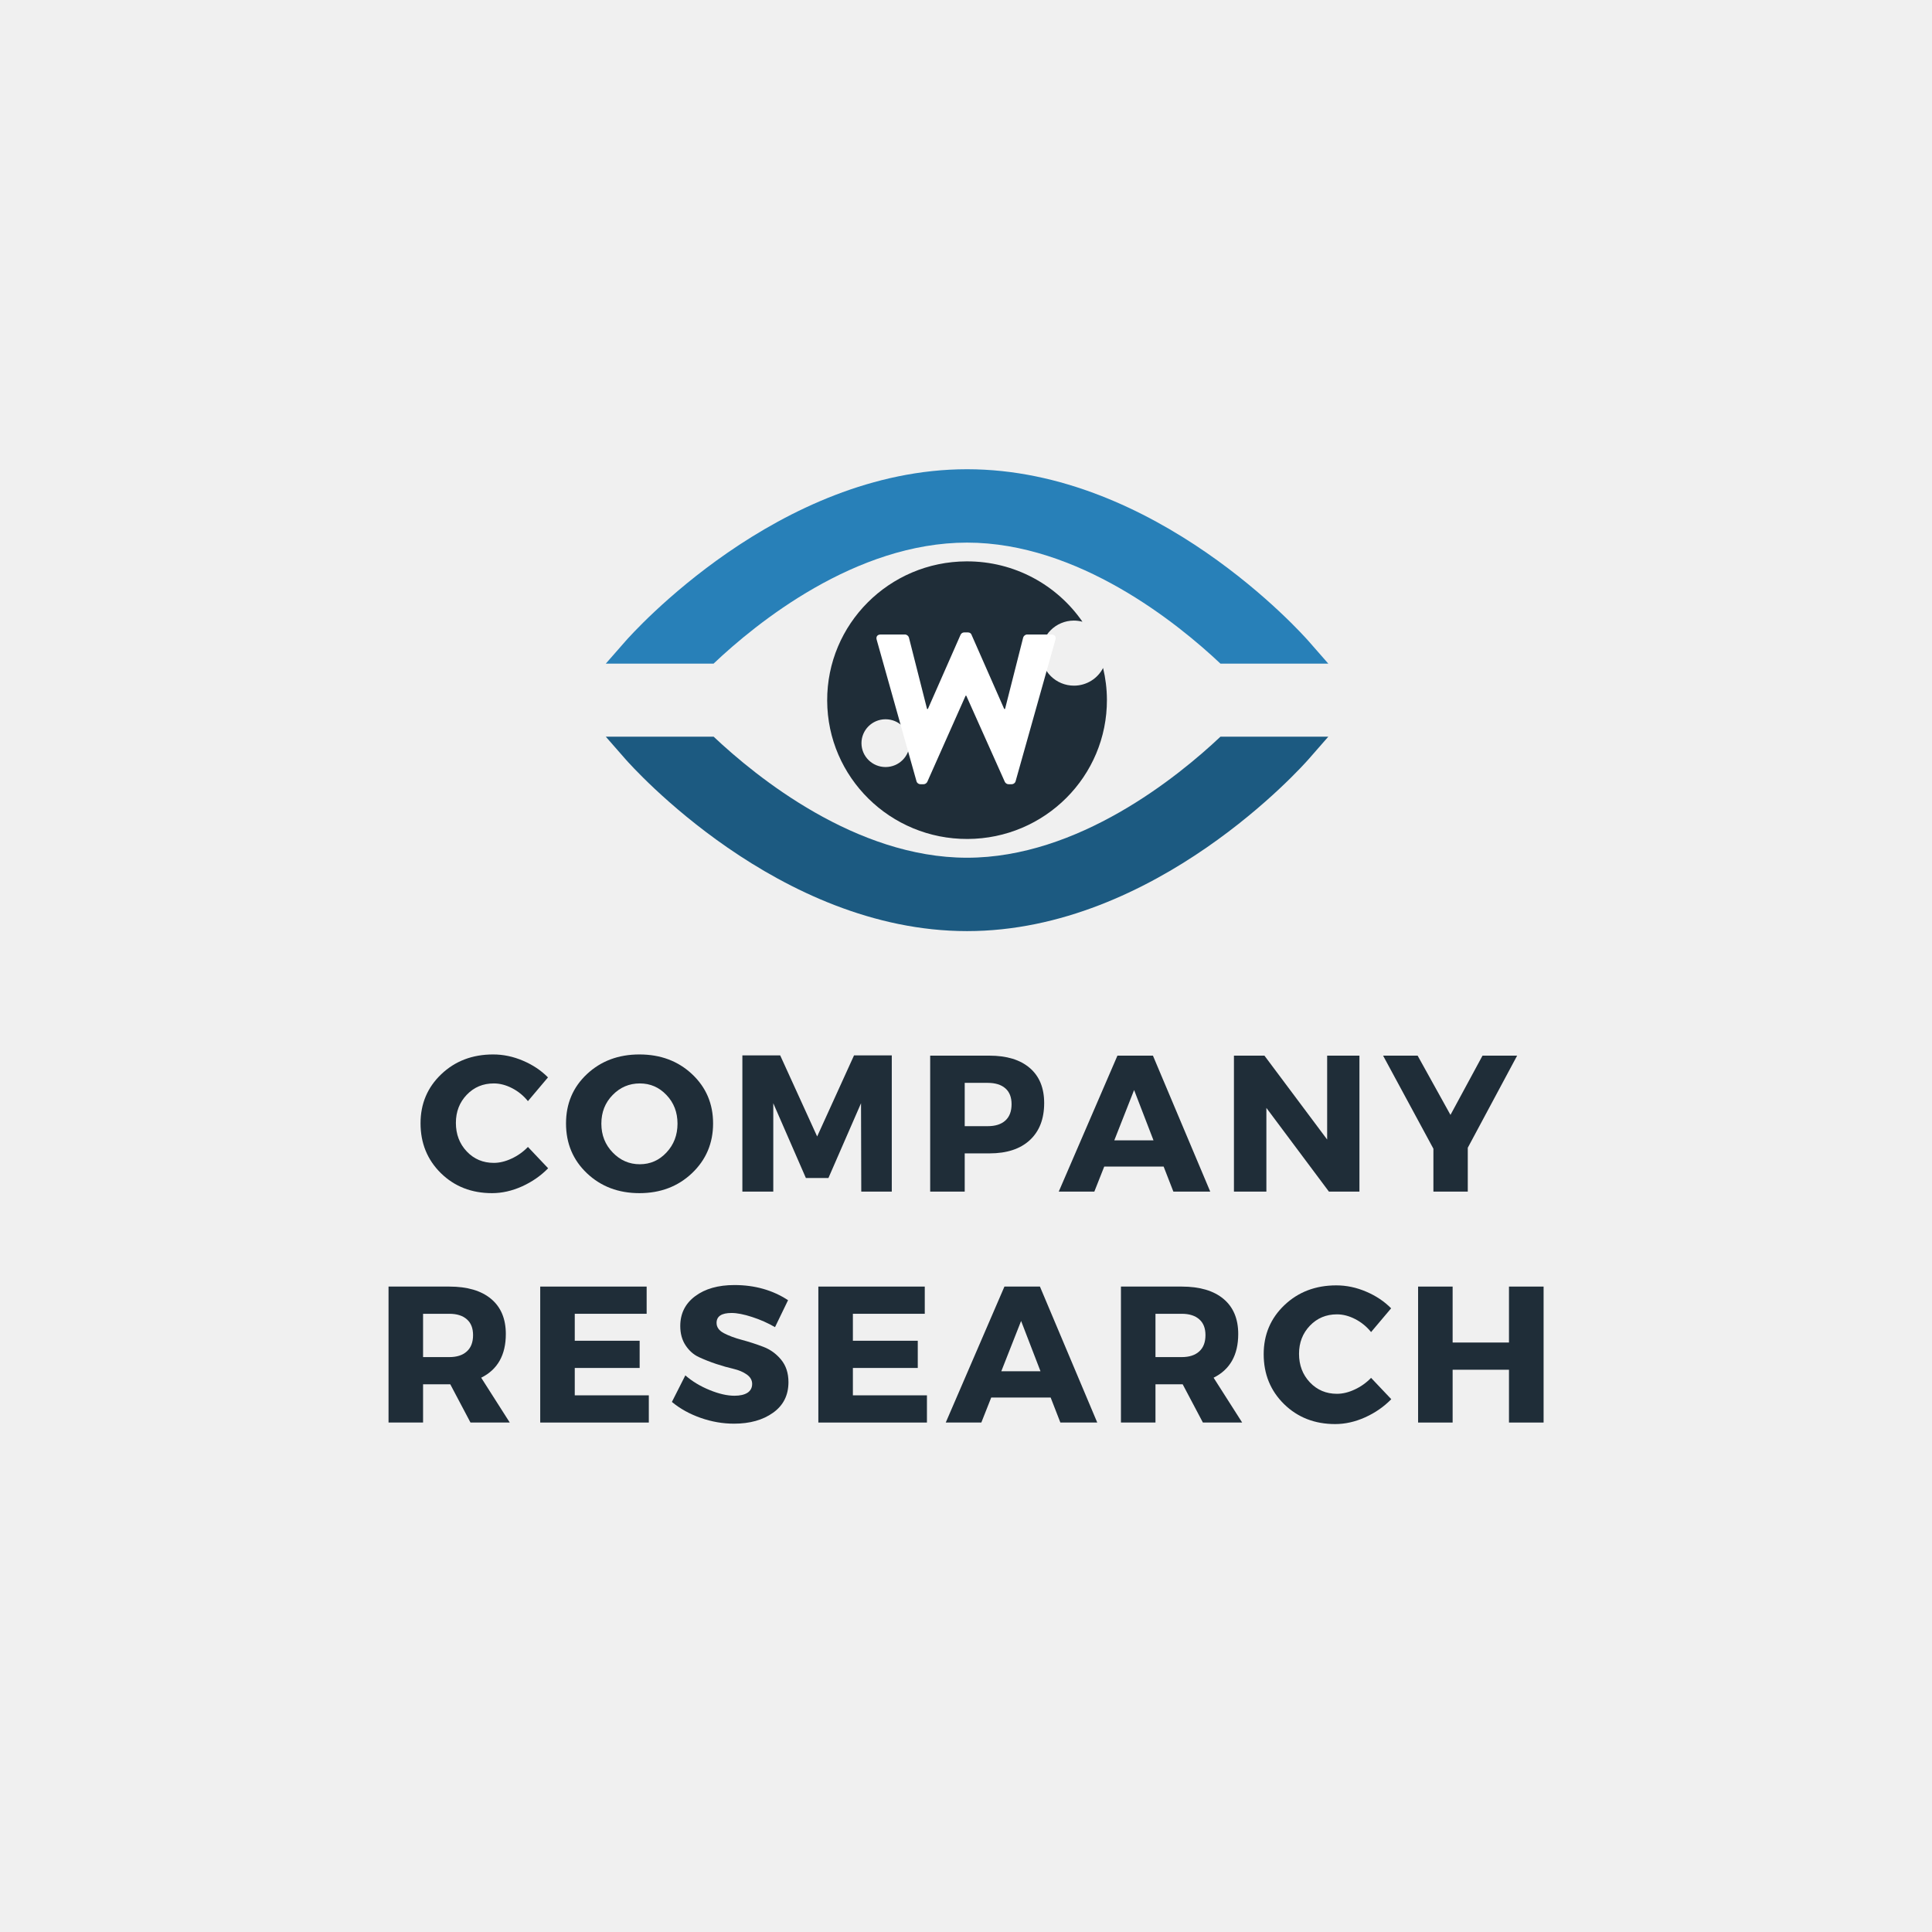
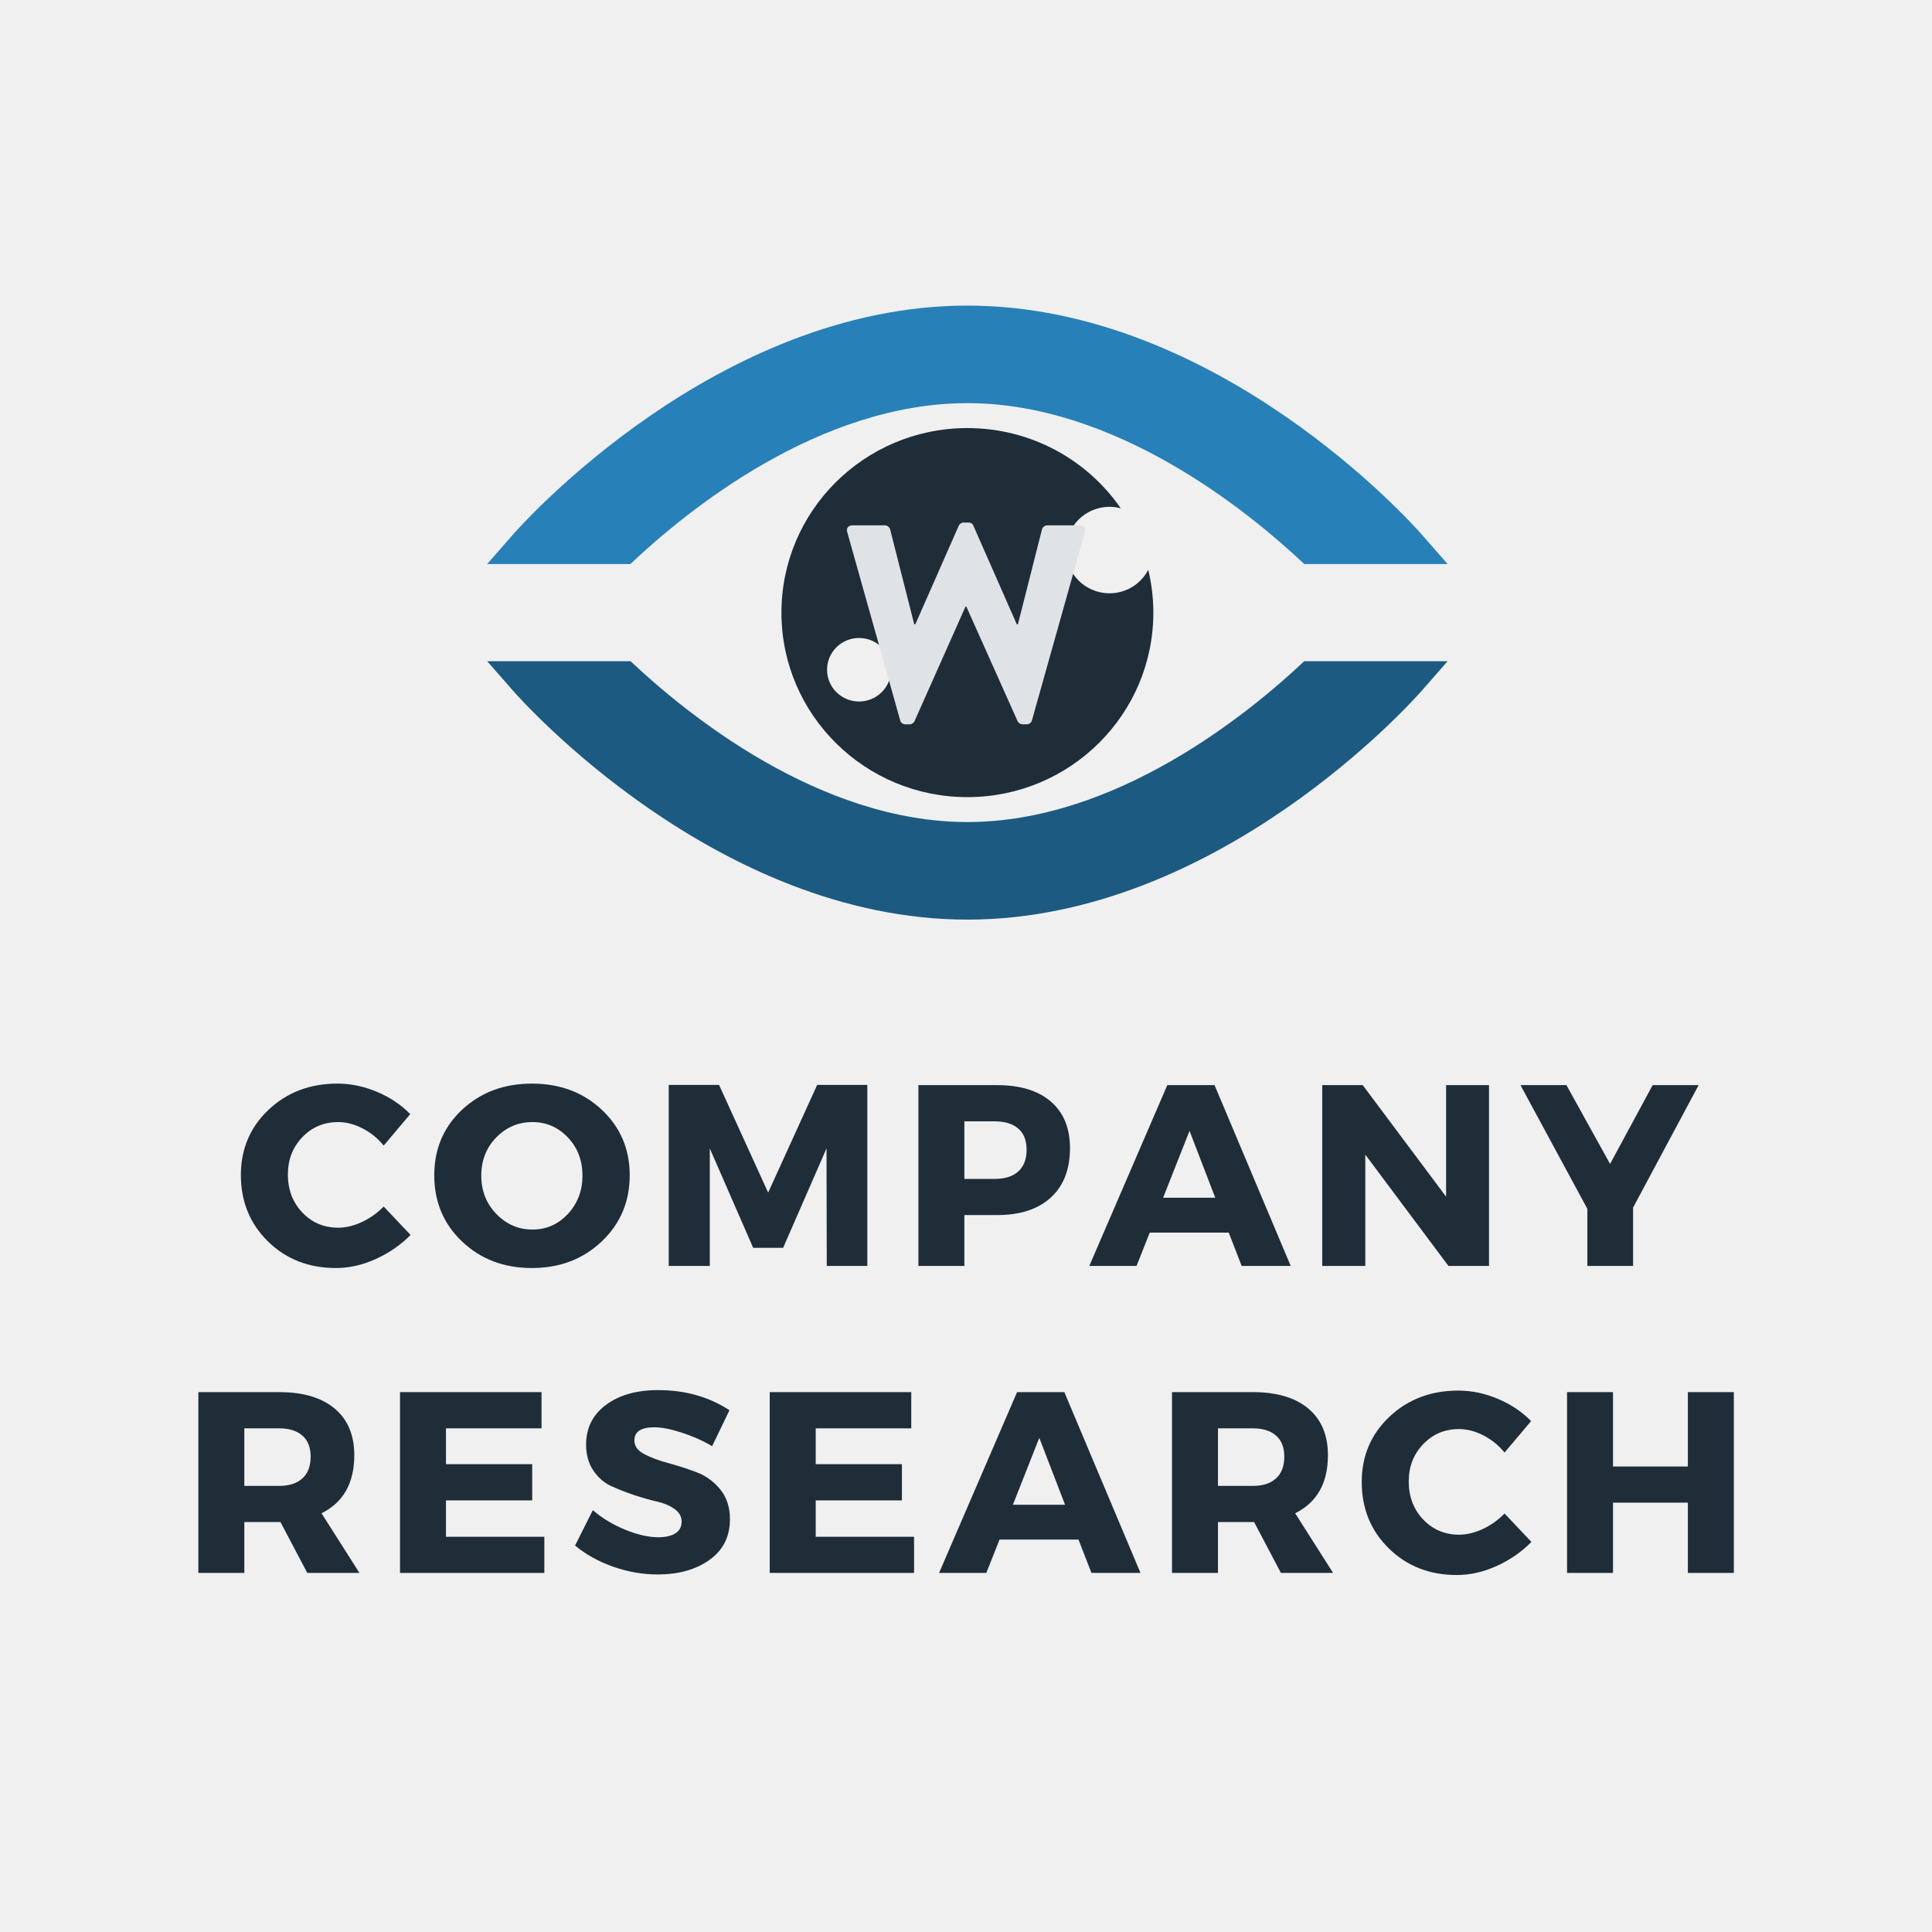
<svg xmlns="http://www.w3.org/2000/svg" width="500" zoomAndPan="magnify" viewBox="0 0 375 375" height="500" preserveAspectRatio="xMidYMid meet" version="1.0">
  <defs>
    <g />
    <clipPath id="id1">
-       <path d="M 117.547 142 L 257.859 142 L 257.859 180.723 L 117.547 180.723 Z M 117.547 142 " clip-rule="nonzero" />
+       <path d="M 94.504 128 L 281 128 L 281 178.492 L 94.504 178.492 Z M 94.504 128 " clip-rule="nonzero" />
    </clipPath>
    <clipPath id="id2">
-       <path d="M 117.547 91.09 L 257.859 91.09 L 257.859 129 L 117.547 129 Z M 117.547 91.09 " clip-rule="nonzero" />
+       <path d="M 94.504 59.336 L 281 59.336 L 281 110 L 94.504 110 Z M 94.504 59.336 " clip-rule="nonzero" />
    </clipPath>
  </defs>
-   <path fill="#1f2d38" d="M 171.902 148.883 C 169.32 148.891 167.223 146.824 167.211 144.266 C 167.203 141.703 169.285 139.617 171.867 139.609 C 174.449 139.598 176.547 141.668 176.559 144.227 C 176.57 146.789 174.484 148.875 171.902 148.883 Z M 214.109 129.652 C 213.059 131.684 210.934 133.074 208.48 133.086 C 204.965 133.098 202.105 130.281 202.09 126.793 C 202.078 123.305 204.914 120.469 208.43 120.453 C 209.008 120.453 209.566 120.535 210.102 120.676 C 205.191 113.57 196.934 108.922 187.598 108.961 C 172.602 109.016 160.496 121.129 160.555 136.008 C 160.613 150.887 172.816 162.902 187.809 162.844 C 202.805 162.785 214.91 150.676 214.852 135.797 C 214.844 133.684 214.582 131.629 214.109 129.652 " fill-opacity="1" fill-rule="nonzero" />
+   <path fill="#1f2d38" d="M 166.766 136.164 C 163.336 136.176 160.543 133.426 160.531 130.023 C 160.516 126.617 163.285 123.848 166.719 123.832 C 170.148 123.82 172.941 126.57 172.957 129.973 C 172.969 133.379 170.199 136.148 166.766 136.164 Z M 222.875 110.602 C 221.477 113.297 218.656 115.145 215.391 115.16 C 210.719 115.176 206.914 111.434 206.895 106.801 C 206.879 102.16 210.652 98.391 215.324 98.371 C 216.094 98.367 216.836 98.477 217.547 98.668 C 211.016 89.219 200.043 83.043 187.629 83.09 C 167.695 83.164 151.602 99.266 151.676 119.047 C 151.754 138.824 167.977 154.801 187.91 154.723 C 207.844 154.645 223.938 138.543 223.863 118.766 C 223.852 115.953 223.504 113.223 222.875 110.602 " fill-opacity="1" fill-rule="nonzero" />
  <g clip-path="url(#id1)">
-     <path fill="#1c5a81" d="M 187.703 166.484 C 166.125 166.484 146.824 150.824 138.52 142.992 L 117.586 142.992 L 121.395 147.344 C 122.59 148.707 151.066 180.727 187.703 180.727 C 224.34 180.727 252.816 148.707 254.012 147.344 L 257.82 142.992 L 236.887 142.992 C 228.578 150.828 209.277 166.484 187.703 166.484 " fill-opacity="1" fill-rule="nonzero" />
+     <path fill="#1c5a81" d="M 187.77 159.559 C 159.082 159.559 133.426 138.742 122.387 128.336 L 94.559 128.336 L 99.621 134.117 C 101.211 135.926 139.062 178.496 187.77 178.496 C 236.477 178.496 274.328 135.926 275.918 134.117 L 280.984 128.336 L 253.152 128.336 C 242.109 138.75 216.449 159.559 187.77 159.559 " fill-opacity="1" fill-rule="nonzero" />
  </g>
  <g clip-path="url(#id2)">
-     <path fill="#2880b8" d="M 187.703 91.078 C 151.066 91.078 122.59 123.098 121.395 124.461 L 117.586 128.809 L 138.52 128.809 L 138.512 128.801 C 146.785 120.965 166.023 105.32 187.703 105.32 C 209.277 105.32 228.578 120.973 236.887 128.809 L 257.82 128.809 L 254.012 124.461 C 252.816 123.098 224.34 91.078 187.703 91.078 " fill-opacity="1" fill-rule="nonzero" />
+     <path fill="#2880b8" d="M 187.77 59.316 C 139.062 59.316 101.211 101.883 99.621 103.695 L 94.559 109.477 L 122.387 109.477 L 122.375 109.465 C 133.371 99.051 158.949 78.25 187.77 78.25 C 216.449 78.25 242.105 99.062 253.152 109.477 L 280.984 109.477 L 275.918 103.695 C 274.328 101.883 236.477 59.316 187.77 59.316 " fill-opacity="1" fill-rule="nonzero" />
  </g>
  <g fill="#1f2d38" fill-opacity="1">
-     <g transform="translate(80.72165, 231.2923)">
+     <g transform="translate(45.55055, 245.7169)">
      <g>
-         <path d="M 15 -26.625 C 16.969 -26.625 18.898 -26.219 20.797 -25.406 C 22.691 -24.602 24.305 -23.523 25.641 -22.172 L 21.75 -17.562 C 20.895 -18.625 19.867 -19.461 18.672 -20.078 C 17.484 -20.691 16.301 -21 15.125 -21 C 13.031 -21 11.281 -20.266 9.875 -18.797 C 8.469 -17.328 7.766 -15.508 7.766 -13.344 C 7.766 -11.133 8.469 -9.285 9.875 -7.797 C 11.281 -6.316 13.031 -5.578 15.125 -5.578 C 16.227 -5.578 17.375 -5.852 18.562 -6.406 C 19.758 -6.957 20.82 -7.711 21.75 -8.672 L 25.672 -4.531 C 24.242 -3.07 22.555 -1.898 20.609 -1.016 C 18.66 -0.141 16.719 0.297 14.781 0.297 C 10.812 0.297 7.504 -0.992 4.859 -3.578 C 2.223 -6.172 0.906 -9.398 0.906 -13.266 C 0.906 -17.066 2.25 -20.242 4.938 -22.797 C 7.625 -25.348 10.977 -26.625 15 -26.625 Z M 15 -26.625 " />
+         <path d="M 19.953 -35.391 C 22.555 -35.391 25.117 -34.852 27.641 -33.781 C 30.16 -32.719 32.305 -31.281 34.078 -29.469 L 28.922 -23.359 C 27.785 -24.766 26.422 -25.875 24.828 -26.688 C 23.242 -27.508 21.664 -27.922 20.094 -27.922 C 17.32 -27.922 15 -26.941 13.125 -24.984 C 11.258 -23.035 10.328 -20.625 10.328 -17.75 C 10.328 -14.801 11.258 -12.344 13.125 -10.375 C 15 -8.406 17.32 -7.422 20.094 -7.422 C 21.57 -7.422 23.102 -7.785 24.688 -8.516 C 26.27 -9.254 27.68 -10.258 28.922 -11.531 L 34.141 -6.016 C 32.234 -4.078 29.984 -2.52 27.391 -1.344 C 24.805 -0.176 22.227 0.406 19.656 0.406 C 14.375 0.406 9.977 -1.312 6.469 -4.75 C 2.957 -8.195 1.203 -12.492 1.203 -17.641 C 1.203 -22.691 2.988 -26.91 6.562 -30.297 C 10.145 -33.691 14.609 -35.391 19.953 -35.391 Z M 19.953 -35.391 " />
      </g>
    </g>
  </g>
  <g fill="#1f2d38" fill-opacity="1">
-     <g transform="translate(108.9574, 231.2923)">
+     <g transform="translate(83.08671, 245.7169)">
      <g>
-         <path d="M 15.156 -26.625 C 19.25 -26.625 22.656 -25.348 25.375 -22.797 C 28.094 -20.242 29.453 -17.055 29.453 -13.234 C 29.453 -9.391 28.086 -6.172 25.359 -3.578 C 22.629 -0.992 19.227 0.297 15.156 0.297 C 11.082 0.297 7.688 -0.988 4.969 -3.562 C 2.258 -6.133 0.906 -9.359 0.906 -13.234 C 0.906 -17.078 2.258 -20.27 4.969 -22.812 C 7.688 -25.352 11.082 -26.625 15.156 -26.625 Z M 15.234 -21 C 13.172 -21 11.41 -20.25 9.953 -18.75 C 8.492 -17.258 7.766 -15.406 7.766 -13.188 C 7.766 -10.977 8.5 -9.113 9.969 -7.594 C 11.438 -6.07 13.188 -5.312 15.219 -5.312 C 17.258 -5.312 18.988 -6.07 20.406 -7.594 C 21.832 -9.113 22.547 -10.977 22.547 -13.188 C 22.547 -15.406 21.832 -17.258 20.406 -18.75 C 18.988 -20.25 17.266 -21 15.234 -21 Z M 15.234 -21 " />
+         <path d="M 20.156 -35.391 C 25.602 -35.391 30.129 -33.691 33.734 -30.297 C 37.336 -26.91 39.141 -22.676 39.141 -17.594 C 39.141 -12.477 37.328 -8.195 33.703 -4.75 C 30.078 -1.312 25.555 0.406 20.141 0.406 C 14.734 0.406 10.223 -1.305 6.609 -4.734 C 3.004 -8.16 1.203 -12.445 1.203 -17.594 C 1.203 -22.707 3.004 -26.953 6.609 -30.328 C 10.223 -33.703 14.738 -35.391 20.156 -35.391 Z M 20.25 -27.922 C 17.508 -27.922 15.172 -26.926 13.234 -24.938 C 11.297 -22.945 10.328 -20.477 10.328 -17.531 C 10.328 -14.594 11.301 -12.113 13.25 -10.094 C 15.207 -8.07 17.539 -7.062 20.25 -7.062 C 22.957 -7.062 25.254 -8.07 27.141 -10.094 C 29.023 -12.113 29.969 -14.594 29.969 -17.531 C 29.969 -20.477 29.023 -22.945 27.141 -24.938 C 25.254 -26.926 22.957 -27.922 20.25 -27.922 Z M 20.25 -27.922 " />
      </g>
    </g>
  </g>
  <g fill="#1f2d38" fill-opacity="1">
-     <g transform="translate(141.4529, 231.2923)">
+     <g transform="translate(126.2857, 245.7169)">
      <g>
-         <path d="M 31.641 0 L 25.719 0 L 25.672 -17.156 L 19.344 -2.641 L 14.969 -2.641 L 8.641 -17.156 L 8.641 0 L 2.641 0 L 2.641 -26.438 L 9.984 -26.438 L 17.156 -10.703 L 24.312 -26.438 L 31.641 -26.438 Z M 31.641 0 " />
+         <path d="M 42.062 0 L 34.188 0 L 34.141 -22.812 L 25.719 -3.516 L 19.906 -3.516 L 11.484 -22.812 L 11.484 0 L 3.516 0 L 3.516 -35.141 L 13.281 -35.141 L 22.812 -14.234 L 32.328 -35.141 L 42.062 -35.141 Z M 42.062 0 " />
      </g>
    </g>
  </g>
  <g fill="#1f2d38" fill-opacity="1">
-     <g transform="translate(177.9066, 231.2923)">
+     <g transform="translate(174.7466, 245.7169)">
      <g>
-         <path d="M 2.641 -26.391 L 14.141 -26.391 C 17.504 -26.391 20.113 -25.594 21.969 -24 C 23.832 -22.406 24.766 -20.133 24.766 -17.188 C 24.766 -14.102 23.832 -11.703 21.969 -9.984 C 20.113 -8.273 17.504 -7.422 14.141 -7.422 L 9.344 -7.422 L 9.344 0 L 2.641 0 Z M 9.344 -21.109 L 9.344 -12.703 L 13.797 -12.703 C 15.285 -12.703 16.43 -13.066 17.234 -13.797 C 18.035 -14.523 18.438 -15.582 18.438 -16.969 C 18.438 -18.32 18.035 -19.348 17.234 -20.047 C 16.43 -20.754 15.285 -21.109 13.797 -21.109 Z M 9.344 -21.109 " />
+         <path d="M 3.516 -35.094 L 18.797 -35.094 C 23.273 -35.094 26.75 -34.031 29.219 -31.906 C 31.695 -29.781 32.938 -26.766 32.938 -22.859 C 32.938 -18.742 31.695 -15.551 29.219 -13.281 C 26.75 -11.008 23.273 -9.875 18.797 -9.875 L 12.438 -9.875 L 12.438 0 L 3.516 0 Z M 12.438 -28.062 L 12.438 -16.891 L 18.344 -16.891 C 20.312 -16.891 21.832 -17.375 22.906 -18.344 C 23.977 -19.312 24.516 -20.719 24.516 -22.562 C 24.516 -24.363 23.977 -25.727 22.906 -26.656 C 21.832 -27.594 20.312 -28.062 18.344 -28.062 Z M 12.438 -28.062 " />
      </g>
    </g>
  </g>
  <g fill="#1f2d38" fill-opacity="1">
-     <g transform="translate(205.6899, 231.2923)">
+     <g transform="translate(211.6814, 245.7169)">
      <g>
-         <path d="M 20.172 -4.859 L 8.641 -4.859 L 6.719 0 L -0.188 0 L 11.203 -26.391 L 18.094 -26.391 L 29.219 0 L 22.062 0 Z M 18.203 -9.953 L 14.438 -19.719 L 10.594 -9.953 Z M 18.203 -9.953 " />
+         <path d="M 26.812 -6.469 L 11.484 -6.469 L 8.922 0 L -0.25 0 L 14.891 -35.094 L 24.062 -35.094 L 38.844 0 L 29.328 0 Z M 24.203 -13.234 L 19.203 -26.219 L 14.078 -13.234 Z M 24.203 -13.234 " />
      </g>
    </g>
  </g>
  <g fill="#1f2d38" fill-opacity="1">
-     <g transform="translate(236.866, 231.2923)">
+     <g transform="translate(253.1264, 245.7169)">
      <g>
-         <path d="M 27 0 L 21.078 0 L 8.938 -16.25 L 8.938 0 L 2.641 0 L 2.641 -26.391 L 8.562 -26.391 L 20.734 -10.109 L 20.734 -26.391 L 27 -26.391 Z M 27 0 " />
+         <path d="M 35.891 0 L 28.016 0 L 11.875 -21.609 L 11.875 0 L 3.516 0 L 3.516 -35.094 L 11.375 -35.094 L 27.562 -13.438 L 27.562 -35.094 L 35.891 -35.094 Z M 35.891 0 " />
      </g>
    </g>
  </g>
  <g fill="#1f2d38" fill-opacity="1">
-     <g transform="translate(268.6453, 231.2923)">
+     <g transform="translate(295.3733, 245.7169)">
      <g>
-         <path d="M 16.25 -8.516 L 16.25 0 L 9.578 0 L 9.578 -8.328 L -0.188 -26.391 L 6.516 -26.391 L 12.891 -14.891 L 19.109 -26.391 L 25.828 -26.391 Z M 16.25 -8.516 " />
+         <path d="M 21.609 -11.328 L 21.609 0 L 12.734 0 L 12.734 -11.078 L -0.25 -35.094 L 8.672 -35.094 L 17.141 -19.797 L 25.406 -35.094 L 34.328 -35.094 Z M 21.609 -11.328 " />
      </g>
    </g>
  </g>
  <g fill="#1f2d38" fill-opacity="1">
-     <g transform="translate(296.4279, 231.2923)">
+     <g transform="translate(332.307, 245.7169)">
      <g />
    </g>
  </g>
  <g fill="#1f2d38" fill-opacity="1">
-     <g transform="translate(72.77426, 276.1144)">
+     <g transform="translate(34.98541, 305.3026)">
      <g>
-         <path d="M 18.547 0 L 14.625 -7.422 L 9.344 -7.422 L 9.344 0 L 2.641 0 L 2.641 -26.391 L 14.438 -26.391 C 17.938 -26.391 20.641 -25.594 22.547 -24 C 24.453 -22.406 25.406 -20.133 25.406 -17.188 C 25.406 -13.113 23.812 -10.285 20.625 -8.703 L 26.172 0 Z M 9.344 -12.703 L 14.438 -12.703 C 15.895 -12.703 17.023 -13.066 17.828 -13.797 C 18.641 -14.523 19.047 -15.582 19.047 -16.969 C 19.047 -18.32 18.641 -19.348 17.828 -20.047 C 17.023 -20.754 15.895 -21.109 14.438 -21.109 L 9.344 -21.109 Z M 9.344 -12.703 " />
+         <path d="M 24.656 0 L 19.453 -9.875 L 12.438 -9.875 L 12.438 0 L 3.516 0 L 3.516 -35.094 L 19.203 -35.094 C 23.848 -35.094 27.438 -34.031 29.969 -31.906 C 32.508 -29.781 33.781 -26.766 33.781 -22.859 C 33.781 -17.441 31.66 -13.68 27.422 -11.578 L 34.781 0 Z M 12.438 -16.891 L 19.203 -16.891 C 21.141 -16.891 22.641 -17.375 23.703 -18.344 C 24.773 -19.312 25.312 -20.719 25.312 -22.562 C 25.312 -24.363 24.773 -25.727 23.703 -26.656 C 22.641 -27.594 21.141 -28.062 19.203 -28.062 L 12.438 -28.062 Z M 12.438 -16.891 " />
      </g>
    </g>
  </g>
  <g fill="#1f2d38" fill-opacity="1">
-     <g transform="translate(102.2163, 276.1144)">
+     <g transform="translate(74.12519, 305.3026)">
      <g>
-         <path d="M 23.297 -21.109 L 9.344 -21.109 L 9.344 -15.875 L 21.938 -15.875 L 21.938 -10.594 L 9.344 -10.594 L 9.344 -5.281 L 23.719 -5.281 L 23.719 0 L 2.641 0 L 2.641 -26.391 L 23.297 -26.391 Z M 23.297 -21.109 " />
+         <path d="M 30.984 -28.062 L 12.438 -28.062 L 12.438 -21.109 L 29.172 -21.109 L 29.172 -14.078 L 12.438 -14.078 L 12.438 -7.016 L 31.531 -7.016 L 31.531 0 L 3.516 0 L 3.516 -35.094 L 30.984 -35.094 Z M 30.984 -28.062 " />
      </g>
    </g>
  </g>
  <g fill="#1f2d38" fill-opacity="1">
-     <g transform="translate(129.7735, 276.1144)">
+     <g transform="translate(110.7593, 305.3026)">
      <g>
-         <path d="M 12.781 -26.688 C 16.727 -26.688 20.195 -25.707 23.188 -23.75 L 20.656 -18.516 C 19.281 -19.316 17.801 -19.973 16.219 -20.484 C 14.633 -21.004 13.301 -21.266 12.219 -21.266 C 10.281 -21.266 9.312 -20.625 9.312 -19.344 C 9.312 -18.508 9.785 -17.844 10.734 -17.344 C 11.691 -16.844 12.852 -16.41 14.219 -16.047 C 15.594 -15.68 16.961 -15.238 18.328 -14.719 C 19.703 -14.207 20.867 -13.375 21.828 -12.219 C 22.785 -11.062 23.266 -9.602 23.266 -7.844 C 23.266 -5.301 22.27 -3.32 20.281 -1.906 C 18.301 -0.488 15.773 0.219 12.703 0.219 C 10.516 0.219 8.352 -0.156 6.219 -0.906 C 4.082 -1.656 2.223 -2.688 0.641 -4 L 3.25 -9.156 C 4.57 -8 6.141 -7.051 7.953 -6.312 C 9.766 -5.57 11.375 -5.203 12.781 -5.203 C 13.863 -5.203 14.707 -5.395 15.312 -5.781 C 15.914 -6.176 16.219 -6.75 16.219 -7.5 C 16.219 -8.227 15.867 -8.836 15.172 -9.328 C 14.484 -9.816 13.625 -10.18 12.594 -10.422 C 11.562 -10.66 10.441 -10.977 9.234 -11.375 C 8.023 -11.781 6.906 -12.223 5.875 -12.703 C 4.844 -13.18 3.984 -13.941 3.297 -14.984 C 2.609 -16.023 2.266 -17.273 2.266 -18.734 C 2.266 -21.148 3.223 -23.078 5.141 -24.516 C 7.066 -25.961 9.613 -26.688 12.781 -26.688 Z M 12.781 -26.688 " />
+         <path d="M 17 -35.484 C 22.238 -35.484 26.848 -34.18 30.828 -31.578 L 27.469 -24.609 C 25.633 -25.68 23.66 -26.555 21.547 -27.234 C 19.441 -27.922 17.672 -28.266 16.234 -28.266 C 13.66 -28.266 12.375 -27.414 12.375 -25.719 C 12.375 -24.613 13.008 -23.727 14.281 -23.062 C 15.551 -22.395 17.098 -21.816 18.922 -21.328 C 20.742 -20.836 22.566 -20.25 24.391 -19.562 C 26.211 -18.883 27.754 -17.773 29.016 -16.234 C 30.285 -14.703 30.922 -12.766 30.922 -10.422 C 30.922 -7.047 29.598 -4.414 26.953 -2.531 C 24.316 -0.645 20.961 0.297 16.891 0.297 C 13.984 0.297 11.109 -0.203 8.266 -1.203 C 5.43 -2.203 2.961 -3.57 0.859 -5.312 L 4.312 -12.188 C 6.082 -10.645 8.172 -9.379 10.578 -8.391 C 12.984 -7.41 15.125 -6.922 17 -6.922 C 18.426 -6.922 19.539 -7.176 20.344 -7.688 C 21.145 -8.207 21.547 -8.969 21.547 -9.969 C 21.547 -10.938 21.086 -11.75 20.172 -12.406 C 19.254 -13.062 18.109 -13.547 16.734 -13.859 C 15.367 -14.172 13.883 -14.594 12.281 -15.125 C 10.676 -15.664 9.188 -16.254 7.812 -16.891 C 6.445 -17.523 5.301 -18.535 4.375 -19.922 C 3.457 -21.305 3 -22.969 3 -24.906 C 3 -28.113 4.273 -30.676 6.828 -32.594 C 9.391 -34.52 12.781 -35.484 17 -35.484 Z M 17 -35.484 " />
      </g>
    </g>
  </g>
  <g fill="#1f2d38" fill-opacity="1">
-     <g transform="translate(156.1998, 276.1144)">
+     <g transform="translate(145.89, 305.3026)">
      <g>
-         <path d="M 23.297 -21.109 L 9.344 -21.109 L 9.344 -15.875 L 21.938 -15.875 L 21.938 -10.594 L 9.344 -10.594 L 9.344 -5.281 L 23.719 -5.281 L 23.719 0 L 2.641 0 L 2.641 -26.391 L 23.297 -26.391 Z M 23.297 -21.109 " />
+         <path d="M 30.984 -28.062 L 12.438 -28.062 L 12.438 -21.109 L 29.172 -21.109 L 29.172 -14.078 L 12.438 -14.078 L 12.438 -7.016 L 31.531 -7.016 L 31.531 0 L 3.516 0 L 3.516 -35.094 L 30.984 -35.094 Z M 30.984 -28.062 " />
      </g>
    </g>
  </g>
  <g fill="#1f2d38" fill-opacity="1">
-     <g transform="translate(183.757, 276.1144)">
+     <g transform="translate(182.5241, 305.3026)">
      <g>
-         <path d="M 20.172 -4.859 L 8.641 -4.859 L 6.719 0 L -0.188 0 L 11.203 -26.391 L 18.094 -26.391 L 29.219 0 L 22.062 0 Z M 18.203 -9.953 L 14.438 -19.719 L 10.594 -9.953 Z M 18.203 -9.953 " />
+         <path d="M 26.812 -6.469 L 11.484 -6.469 L 8.922 0 L -0.25 0 L 14.891 -35.094 L 24.062 -35.094 L 38.844 0 L 29.328 0 Z M 24.203 -13.234 L 19.203 -26.219 L 14.078 -13.234 Z M 24.203 -13.234 " />
      </g>
    </g>
  </g>
  <g fill="#1f2d38" fill-opacity="1">
-     <g transform="translate(214.9331, 276.1144)">
+     <g transform="translate(223.9691, 305.3026)">
      <g>
-         <path d="M 18.547 0 L 14.625 -7.422 L 9.344 -7.422 L 9.344 0 L 2.641 0 L 2.641 -26.391 L 14.438 -26.391 C 17.938 -26.391 20.641 -25.594 22.547 -24 C 24.453 -22.406 25.406 -20.133 25.406 -17.188 C 25.406 -13.113 23.812 -10.285 20.625 -8.703 L 26.172 0 Z M 9.344 -12.703 L 14.438 -12.703 C 15.895 -12.703 17.023 -13.066 17.828 -13.797 C 18.641 -14.523 19.047 -15.582 19.047 -16.969 C 19.047 -18.32 18.641 -19.348 17.828 -20.047 C 17.023 -20.754 15.895 -21.109 14.438 -21.109 L 9.344 -21.109 Z M 9.344 -12.703 " />
+         <path d="M 24.656 0 L 19.453 -9.875 L 12.438 -9.875 L 12.438 0 L 3.516 0 L 3.516 -35.094 L 19.203 -35.094 C 23.848 -35.094 27.438 -34.031 29.969 -31.906 C 32.508 -29.781 33.781 -26.766 33.781 -22.859 C 33.781 -17.441 31.66 -13.68 27.422 -11.578 L 34.781 0 Z M 12.438 -16.891 L 19.203 -16.891 C 21.141 -16.891 22.641 -17.375 23.703 -18.344 C 24.773 -19.312 25.312 -20.719 25.312 -22.562 C 25.312 -24.363 24.773 -25.727 23.703 -26.656 C 22.641 -27.594 21.141 -28.062 19.203 -28.062 L 12.438 -28.062 Z M 12.438 -16.891 " />
      </g>
    </g>
  </g>
  <g fill="#1f2d38" fill-opacity="1">
-     <g transform="translate(244.3752, 276.1144)">
+     <g transform="translate(263.1089, 305.3026)">
      <g>
-         <path d="M 15 -26.625 C 16.969 -26.625 18.898 -26.219 20.797 -25.406 C 22.691 -24.602 24.305 -23.523 25.641 -22.172 L 21.75 -17.562 C 20.895 -18.625 19.867 -19.461 18.672 -20.078 C 17.484 -20.691 16.301 -21 15.125 -21 C 13.031 -21 11.281 -20.266 9.875 -18.797 C 8.469 -17.328 7.766 -15.508 7.766 -13.344 C 7.766 -11.133 8.469 -9.285 9.875 -7.797 C 11.281 -6.316 13.031 -5.578 15.125 -5.578 C 16.227 -5.578 17.375 -5.852 18.562 -6.406 C 19.758 -6.957 20.82 -7.711 21.75 -8.672 L 25.672 -4.531 C 24.242 -3.07 22.555 -1.898 20.609 -1.016 C 18.66 -0.141 16.719 0.297 14.781 0.297 C 10.812 0.297 7.504 -0.992 4.859 -3.578 C 2.223 -6.172 0.906 -9.398 0.906 -13.266 C 0.906 -17.066 2.25 -20.242 4.938 -22.797 C 7.625 -25.348 10.977 -26.625 15 -26.625 Z M 15 -26.625 " />
+         <path d="M 19.953 -35.391 C 22.555 -35.391 25.117 -34.852 27.641 -33.781 C 30.16 -32.719 32.305 -31.281 34.078 -29.469 L 28.922 -23.359 C 27.785 -24.766 26.422 -25.875 24.828 -26.688 C 23.242 -27.508 21.664 -27.922 20.094 -27.922 C 17.32 -27.922 15 -26.941 13.125 -24.984 C 11.258 -23.035 10.328 -20.625 10.328 -17.75 C 10.328 -14.801 11.258 -12.344 13.125 -10.375 C 15 -8.406 17.32 -7.422 20.094 -7.422 C 21.57 -7.422 23.102 -7.785 24.688 -8.516 C 26.27 -9.254 27.68 -10.258 28.922 -11.531 L 34.141 -6.016 C 32.234 -4.078 29.984 -2.52 27.391 -1.344 C 24.805 -0.176 22.227 0.406 19.656 0.406 C 14.375 0.406 9.977 -1.312 6.469 -4.75 C 2.957 -8.195 1.203 -12.492 1.203 -17.641 C 1.203 -22.691 2.988 -26.91 6.562 -30.297 C 10.145 -33.691 14.609 -35.391 19.953 -35.391 Z M 19.953 -35.391 " />
      </g>
    </g>
  </g>
  <g fill="#1f2d38" fill-opacity="1">
-     <g transform="translate(272.6109, 276.1144)">
+     <g transform="translate(300.6451, 305.3026)">
      <g>
-         <path d="M 27 0 L 20.281 0 L 20.281 -10.25 L 9.344 -10.25 L 9.344 0 L 2.641 0 L 2.641 -26.391 L 9.344 -26.391 L 9.344 -15.531 L 20.281 -15.531 L 20.281 -26.391 L 27 -26.391 Z M 27 0 " />
+         <path d="M 35.891 0 L 26.969 0 L 26.969 -13.641 L 12.438 -13.641 L 12.438 0 L 3.516 0 L 3.516 -35.094 L 12.438 -35.094 L 12.438 -20.656 L 26.969 -20.656 L 26.969 -35.094 L 35.891 -35.094 Z M 35.891 0 " />
      </g>
    </g>
  </g>
-   <g fill="#ffffff" fill-opacity="1">
-     <g transform="translate(169.1771, 151.8062)">
+   <g fill="#e0e3e6" fill-opacity="1">
+     <g transform="translate(163.1419, 140.0493)">
      <g>
-         <path d="M 8.715 -0.164 C 8.797 0.164 9.125 0.41 9.453 0.41 L 10.105 0.41 C 10.395 0.41 10.68 0.203 10.805 -0.039 L 18.25 -16.777 L 18.375 -16.777 L 25.863 -0.039 C 25.984 0.203 26.27 0.41 26.559 0.41 L 27.211 0.41 C 27.539 0.41 27.867 0.164 27.949 -0.164 L 35.684 -27.66 C 35.848 -28.234 35.52 -28.645 34.945 -28.645 L 30.156 -28.645 C 29.832 -28.645 29.504 -28.359 29.422 -28.07 L 25.902 -14.199 L 25.738 -14.199 L 19.395 -28.602 C 19.312 -28.848 19.07 -29.055 18.699 -29.055 L 17.965 -29.055 C 17.637 -29.055 17.391 -28.848 17.27 -28.602 L 10.926 -14.199 L 10.762 -14.199 L 7.242 -28.07 C 7.16 -28.359 6.832 -28.645 6.508 -28.645 L 1.719 -28.645 C 1.145 -28.645 0.82 -28.234 0.98 -27.66 Z M 8.715 -0.164 " />
+         <path d="M 11.586 -0.219 C 11.695 0.219 12.129 0.543 12.566 0.543 L 13.438 0.543 C 13.816 0.543 14.199 0.273 14.359 -0.055 L 24.262 -22.305 L 24.426 -22.305 L 34.379 -0.055 C 34.543 0.273 34.922 0.543 35.305 0.543 L 36.176 0.543 C 36.609 0.543 37.047 0.219 37.152 -0.219 L 47.434 -36.773 C 47.652 -37.535 47.219 -38.078 46.457 -38.078 L 40.09 -38.078 C 39.656 -38.078 39.223 -37.699 39.113 -37.316 L 34.434 -18.875 L 34.215 -18.875 L 25.785 -38.023 C 25.676 -38.352 25.352 -38.621 24.859 -38.621 L 23.883 -38.621 C 23.445 -38.621 23.121 -38.352 22.957 -38.023 L 14.523 -18.875 L 14.309 -18.875 L 9.629 -37.316 C 9.52 -37.699 9.086 -38.078 8.648 -38.078 L 2.285 -38.078 C 1.523 -38.078 1.09 -37.535 1.305 -36.773 Z M 11.586 -0.219 " />
      </g>
    </g>
  </g>
</svg>
